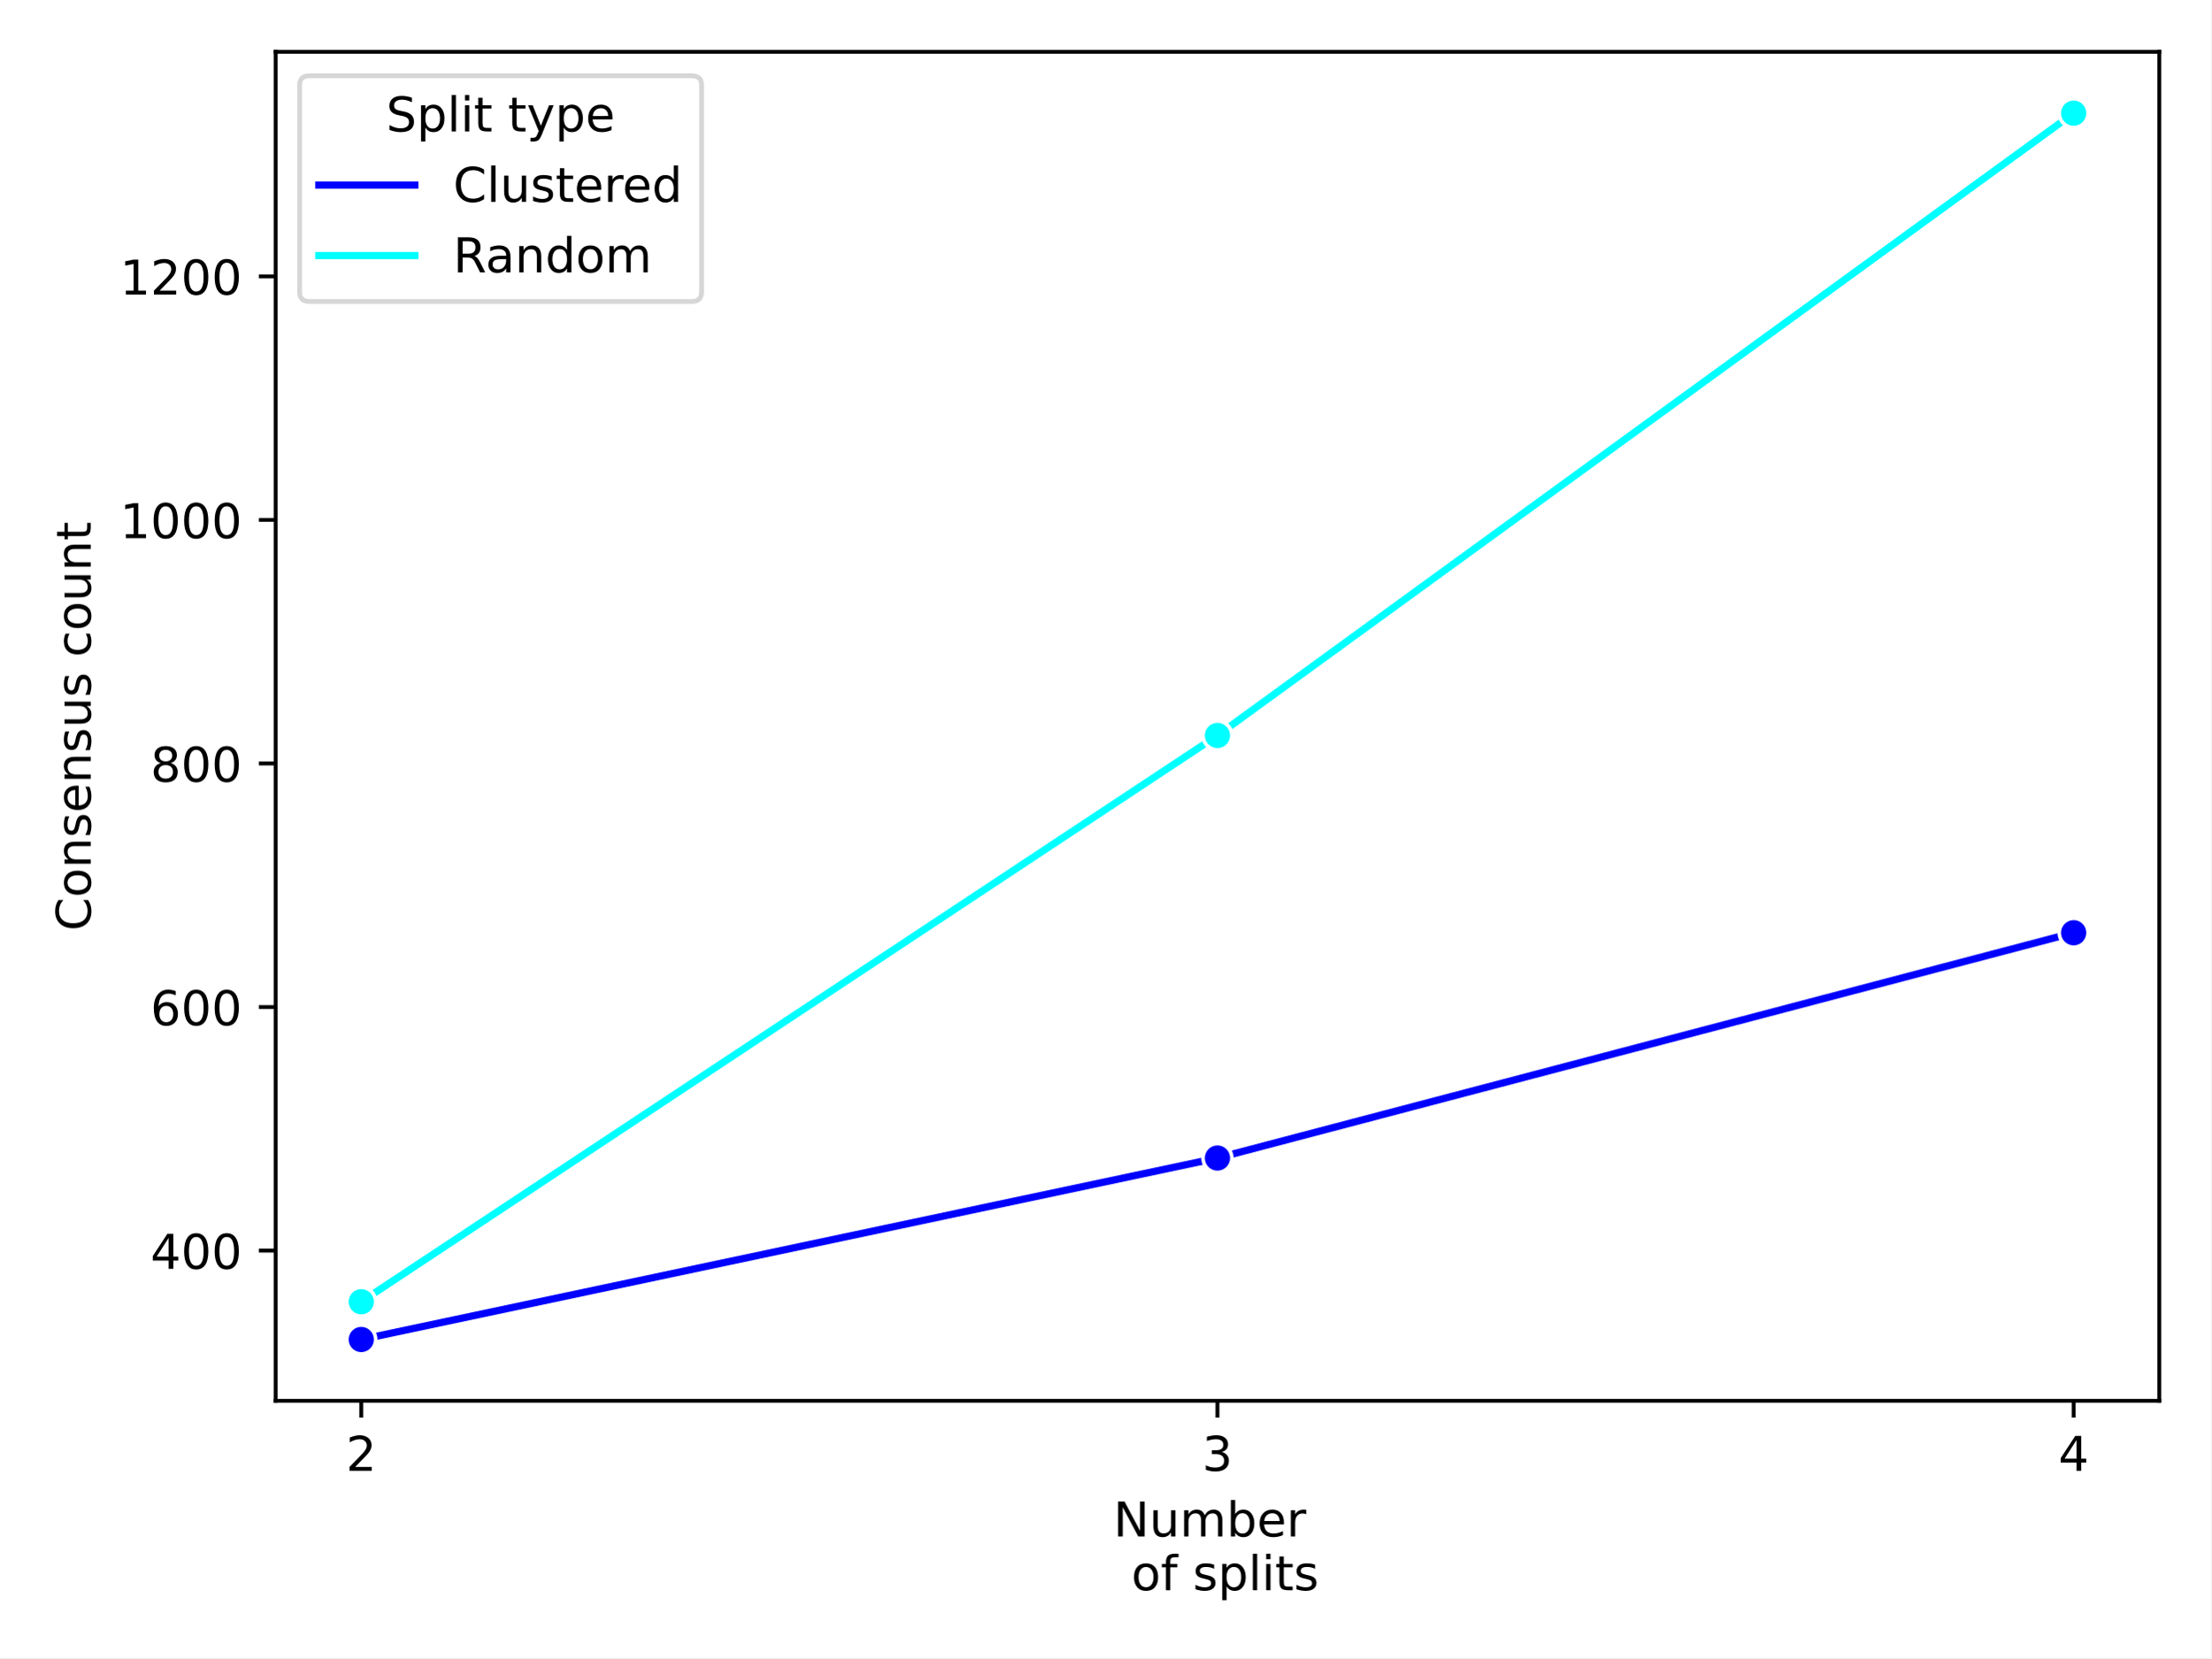
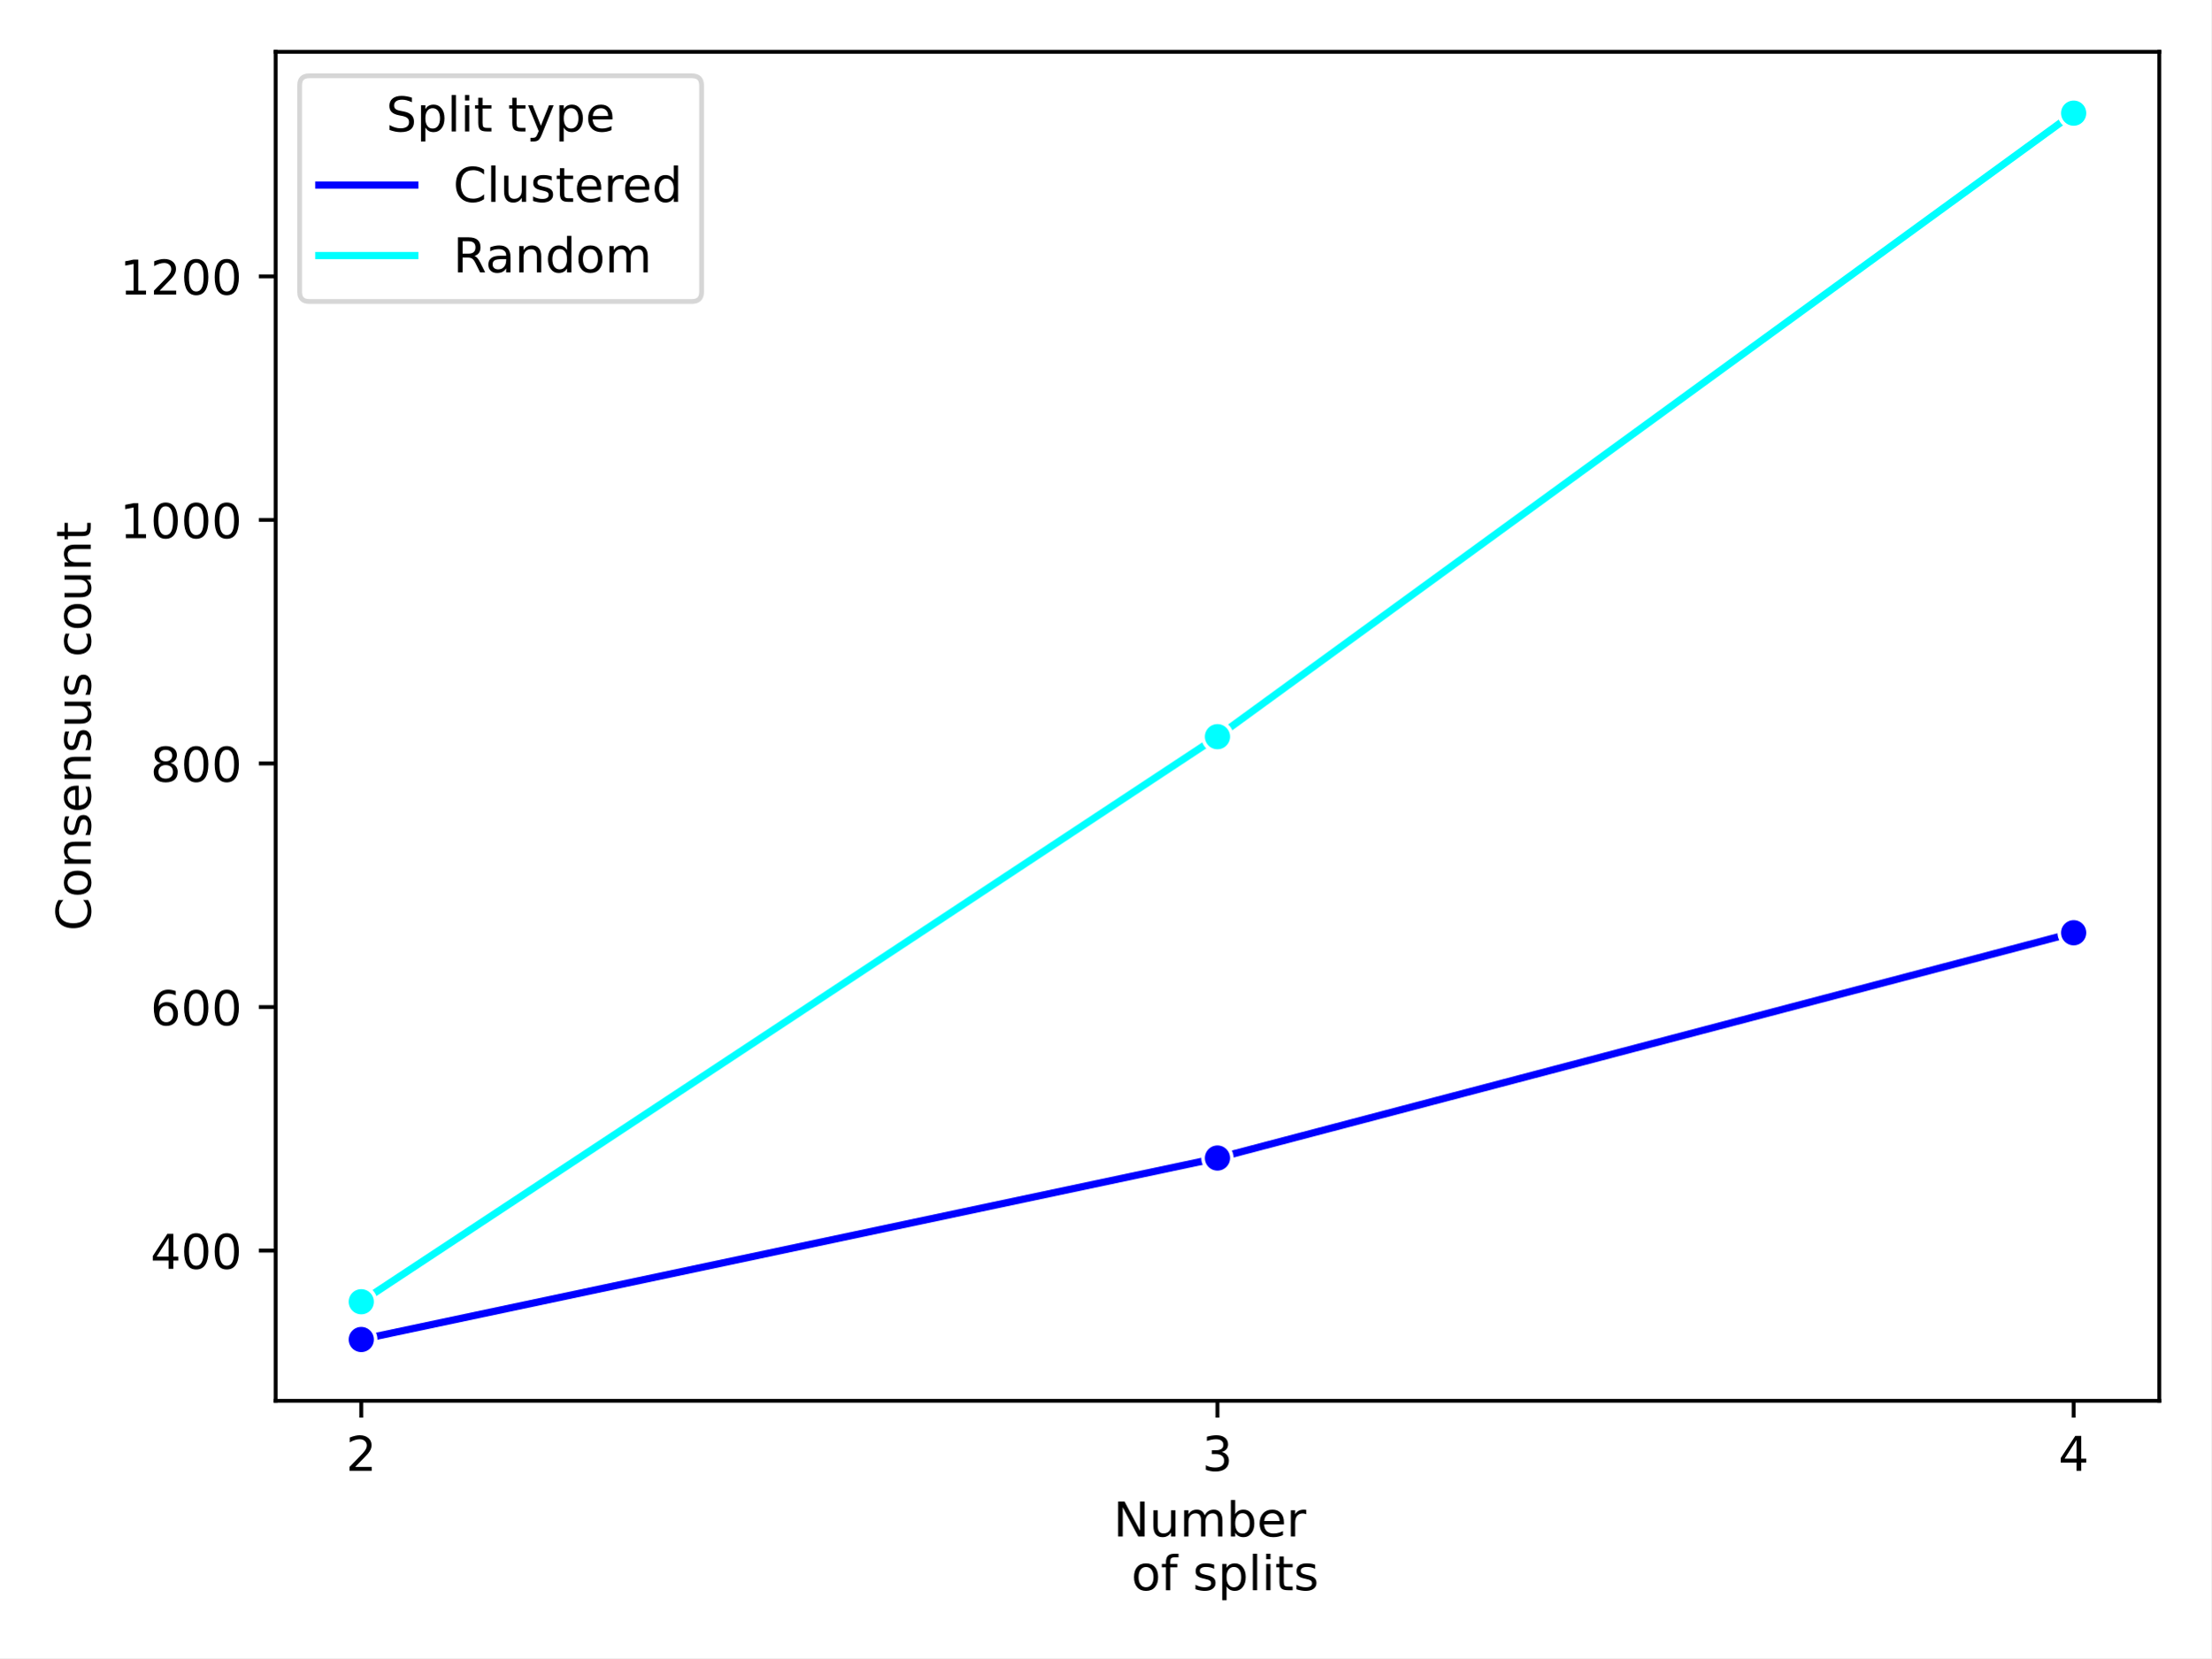
<svg xmlns="http://www.w3.org/2000/svg" xmlns:xlink="http://www.w3.org/1999/xlink" height="345.6pt" version="1.1" viewBox="0 0 460.8 345.6" width="460.8pt">
  <defs>
    <style type="text/css">*{stroke-linecap:butt;stroke-linejoin:round;}</style>
  </defs>
  <g id="figure_1">
    <g id="patch_1">
      <path d="M 0 345.6  L 460.8 345.6  L 460.8 0  L 0 0  z " style="fill:#ffffff;" />
    </g>
    <g id="axes_1">
      <g id="patch_2">
        <path d="M 57.44 291.976  L 450 291.976  L 450 10.8  L 57.44 10.8  z " style="fill:#ffffff;" />
      </g>
      <g id="matplotlib.axis_1">
        <g id="xtick_1">
          <g id="line2d_1">
            <defs>
-               <path d="M 0 0  L 0 3.5  " id="m7d262e4ce1" style="stroke:#000000;stroke-width:0.8;" />
-             </defs>
-             <g>
-               <use style="stroke:#000000;stroke-width:0.8;" x="75.284" xlink:href="#m7d262e4ce1" y="291.976" />
+               <path d="M 0 0  L 0 3.5  " id="m726366b0ce" style="stroke:#000000;stroke-width:0.8;" />
+             </defs>
+             <g>
+               <use style="stroke:#000000;stroke-width:0.8;" x="75.284" xlink:href="#m726366b0ce" y="291.976" />
            </g>
          </g>
          <g id="text_1">
            <g transform="translate(72.10239 306.5744)scale(0.1 -0.1)">
              <defs>
                <path d="M 1228 531  L 3431 531  L 3431 0  L 469 0  L 469 531  Q 828 903 1448 1529  Q 2069 2156 2228 2338  Q 2531 2678 2651 2914  Q 2772 3150 2772 3378  Q 2772 3750 2511 3984  Q 2250 4219 1831 4219  Q 1534 4219 1204 4116  Q 875 4013 500 3803  L 500 4441  Q 881 4594 1212 4672  Q 1544 4750 1819 4750  Q 2544 4750 2975 4387  Q 3406 4025 3406 3419  Q 3406 3131 3298 2873  Q 3191 2616 2906 2266  Q 2828 2175 2409 1742  Q 1991 1309 1228 531  z " id="DejaVuSans-32" transform="scale(0.015625)" />
              </defs>
              <use xlink:href="#DejaVuSans-32" />
            </g>
          </g>
        </g>
        <g id="xtick_2">
          <g id="line2d_2">
            <g>
-               <use style="stroke:#000000;stroke-width:0.8;" x="253.72" xlink:href="#m7d262e4ce1" y="291.976" />
+               <use style="stroke:#000000;stroke-width:0.8;" x="253.72" xlink:href="#m726366b0ce" y="291.976" />
            </g>
          </g>
          <g id="text_2">
            <g transform="translate(250.5387 306.5744)scale(0.1 -0.1)">
              <defs>
                <path d="M 2597 2516  Q 3050 2419 3304 2112  Q 3559 1806 3559 1356  Q 3559 666 3084 287  Q 2609 -91 1734 -91  Q 1441 -91 1130 -33  Q 819 25 488 141  L 488 750  Q 750 597 1062 519  Q 1375 441 1716 441  Q 2309 441 2620 675  Q 2931 909 2931 1356  Q 2931 1769 2642 2001  Q 2353 2234 1838 2234  L 1294 2234  L 1294 2753  L 1863 2753  Q 2328 2753 2575 2939  Q 2822 3125 2822 3475  Q 2822 3834 2567 4026  Q 2313 4219 1838 4219  Q 1578 4219 1281 4162  Q 984 4106 628 3988  L 628 4550  Q 988 4650 1302 4700  Q 1616 4750 1894 4750  Q 2613 4750 3031 4423  Q 3450 4097 3450 3541  Q 3450 3153 3228 2886  Q 3006 2619 2597 2516  z " id="DejaVuSans-33" transform="scale(0.015625)" />
              </defs>
              <use xlink:href="#DejaVuSans-33" />
            </g>
          </g>
        </g>
        <g id="xtick_3">
          <g id="line2d_3">
            <g>
-               <use style="stroke:#000000;stroke-width:0.8;" x="432.156" xlink:href="#m7d262e4ce1" y="291.976" />
+               <use style="stroke:#000000;stroke-width:0.8;" x="432.156" xlink:href="#m726366b0ce" y="291.976" />
            </g>
          </g>
          <g id="text_3">
            <g transform="translate(428.9751 306.5744)scale(0.1 -0.1)">
              <defs>
                <path d="M 2419 4116  L 825 1625  L 2419 1625  L 2419 4116  z M 2253 4666  L 3047 4666  L 3047 1625  L 3713 1625  L 3713 1100  L 3047 1100  L 3047 0  L 2419 0  L 2419 1100  L 313 1100  L 313 1709  L 2253 4666  z " id="DejaVuSans-34" transform="scale(0.015625)" />
              </defs>
              <use xlink:href="#DejaVuSans-34" />
            </g>
          </g>
        </g>
        <g id="text_4">
          <g transform="translate(232.045 320.2526)scale(0.1 -0.1)">
            <defs>
              <path d="M 628 4666  L 1478 4666  L 3547 763  L 3547 4666  L 4159 4666  L 4159 0  L 3309 0  L 1241 3903  L 1241 0  L 628 0  L 628 4666  z " id="DejaVuSans-4e" transform="scale(0.015625)" />
              <path d="M 544 1381  L 544 3500  L 1119 3500  L 1119 1403  Q 1119 906 1312 657  Q 1506 409 1894 409  Q 2359 409 2629 706  Q 2900 1003 2900 1516  L 2900 3500  L 3475 3500  L 3475 0  L 2900 0  L 2900 538  Q 2691 219 2414 64  Q 2138 -91 1772 -91  Q 1169 -91 856 284  Q 544 659 544 1381  z M 1991 3584  L 1991 3584  z " id="DejaVuSans-75" transform="scale(0.015625)" />
              <path d="M 3328 2828  Q 3544 3216 3844 3400  Q 4144 3584 4550 3584  Q 5097 3584 5394 3201  Q 5691 2819 5691 2113  L 5691 0  L 5113 0  L 5113 2094  Q 5113 2597 4934 2840  Q 4756 3084 4391 3084  Q 3944 3084 3684 2787  Q 3425 2491 3425 1978  L 3425 0  L 2847 0  L 2847 2094  Q 2847 2600 2669 2842  Q 2491 3084 2119 3084  Q 1678 3084 1418 2786  Q 1159 2488 1159 1978  L 1159 0  L 581 0  L 581 3500  L 1159 3500  L 1159 2956  Q 1356 3278 1631 3431  Q 1906 3584 2284 3584  Q 2666 3584 2933 3390  Q 3200 3197 3328 2828  z " id="DejaVuSans-6d" transform="scale(0.015625)" />
              <path d="M 3116 1747  Q 3116 2381 2855 2742  Q 2594 3103 2138 3103  Q 1681 3103 1420 2742  Q 1159 2381 1159 1747  Q 1159 1113 1420 752  Q 1681 391 2138 391  Q 2594 391 2855 752  Q 3116 1113 3116 1747  z M 1159 2969  Q 1341 3281 1617 3432  Q 1894 3584 2278 3584  Q 2916 3584 3314 3078  Q 3713 2572 3713 1747  Q 3713 922 3314 415  Q 2916 -91 2278 -91  Q 1894 -91 1617 61  Q 1341 213 1159 525  L 1159 0  L 581 0  L 581 4863  L 1159 4863  L 1159 2969  z " id="DejaVuSans-62" transform="scale(0.015625)" />
              <path d="M 3597 1894  L 3597 1613  L 953 1613  Q 991 1019 1311 708  Q 1631 397 2203 397  Q 2534 397 2845 478  Q 3156 559 3463 722  L 3463 178  Q 3153 47 2828 -22  Q 2503 -91 2169 -91  Q 1331 -91 842 396  Q 353 884 353 1716  Q 353 2575 817 3079  Q 1281 3584 2069 3584  Q 2775 3584 3186 3129  Q 3597 2675 3597 1894  z M 3022 2063  Q 3016 2534 2758 2815  Q 2500 3097 2075 3097  Q 1594 3097 1305 2825  Q 1016 2553 972 2059  L 3022 2063  z " id="DejaVuSans-65" transform="scale(0.015625)" />
              <path d="M 2631 2963  Q 2534 3019 2420 3045  Q 2306 3072 2169 3072  Q 1681 3072 1420 2755  Q 1159 2438 1159 1844  L 1159 0  L 581 0  L 581 3500  L 1159 3500  L 1159 2956  Q 1341 3275 1631 3429  Q 1922 3584 2338 3584  Q 2397 3584 2469 3576  Q 2541 3569 2628 3553  L 2631 2963  z " id="DejaVuSans-72" transform="scale(0.015625)" />
              <path id="DejaVuSans-20" transform="scale(0.015625)" />
            </defs>
            <use xlink:href="#DejaVuSans-4e" />
            <use x="74.805" xlink:href="#DejaVuSans-75" />
            <use x="138.184" xlink:href="#DejaVuSans-6d" />
            <use x="235.596" xlink:href="#DejaVuSans-62" />
            <use x="299.072" xlink:href="#DejaVuSans-65" />
            <use x="360.596" xlink:href="#DejaVuSans-72" />
            <use x="401.709" xlink:href="#DejaVuSans-20" />
          </g>
          <g transform="translate(232.6005 331.4504)scale(0.1 -0.1)">
            <defs>
              <path d="M 1959 3097  Q 1497 3097 1228 2736  Q 959 2375 959 1747  Q 959 1119 1226 758  Q 1494 397 1959 397  Q 2419 397 2687 759  Q 2956 1122 2956 1747  Q 2956 2369 2687 2733  Q 2419 3097 1959 3097  z M 1959 3584  Q 2709 3584 3137 3096  Q 3566 2609 3566 1747  Q 3566 888 3137 398  Q 2709 -91 1959 -91  Q 1206 -91 779 398  Q 353 888 353 1747  Q 353 2609 779 3096  Q 1206 3584 1959 3584  z " id="DejaVuSans-6f" transform="scale(0.015625)" />
              <path d="M 2375 4863  L 2375 4384  L 1825 4384  Q 1516 4384 1395 4259  Q 1275 4134 1275 3809  L 1275 3500  L 2222 3500  L 2222 3053  L 1275 3053  L 1275 0  L 697 0  L 697 3053  L 147 3053  L 147 3500  L 697 3500  L 697 3744  Q 697 4328 969 4595  Q 1241 4863 1831 4863  L 2375 4863  z " id="DejaVuSans-66" transform="scale(0.015625)" />
              <path d="M 2834 3397  L 2834 2853  Q 2591 2978 2328 3040  Q 2066 3103 1784 3103  Q 1356 3103 1142 2972  Q 928 2841 928 2578  Q 928 2378 1081 2264  Q 1234 2150 1697 2047  L 1894 2003  Q 2506 1872 2764 1633  Q 3022 1394 3022 966  Q 3022 478 2636 193  Q 2250 -91 1575 -91  Q 1294 -91 989 -36  Q 684 19 347 128  L 347 722  Q 666 556 975 473  Q 1284 391 1588 391  Q 1994 391 2212 530  Q 2431 669 2431 922  Q 2431 1156 2273 1281  Q 2116 1406 1581 1522  L 1381 1569  Q 847 1681 609 1914  Q 372 2147 372 2553  Q 372 3047 722 3315  Q 1072 3584 1716 3584  Q 2034 3584 2315 3537  Q 2597 3491 2834 3397  z " id="DejaVuSans-73" transform="scale(0.015625)" />
              <path d="M 1159 525  L 1159 -1331  L 581 -1331  L 581 3500  L 1159 3500  L 1159 2969  Q 1341 3281 1617 3432  Q 1894 3584 2278 3584  Q 2916 3584 3314 3078  Q 3713 2572 3713 1747  Q 3713 922 3314 415  Q 2916 -91 2278 -91  Q 1894 -91 1617 61  Q 1341 213 1159 525  z M 3116 1747  Q 3116 2381 2855 2742  Q 2594 3103 2138 3103  Q 1681 3103 1420 2742  Q 1159 2381 1159 1747  Q 1159 1113 1420 752  Q 1681 391 2138 391  Q 2594 391 2855 752  Q 3116 1113 3116 1747  z " id="DejaVuSans-70" transform="scale(0.015625)" />
              <path d="M 603 4863  L 1178 4863  L 1178 0  L 603 0  L 603 4863  z " id="DejaVuSans-6c" transform="scale(0.015625)" />
              <path d="M 603 3500  L 1178 3500  L 1178 0  L 603 0  L 603 3500  z M 603 4863  L 1178 4863  L 1178 4134  L 603 4134  L 603 4863  z " id="DejaVuSans-69" transform="scale(0.015625)" />
              <path d="M 1172 4494  L 1172 3500  L 2356 3500  L 2356 3053  L 1172 3053  L 1172 1153  Q 1172 725 1289 603  Q 1406 481 1766 481  L 2356 481  L 2356 0  L 1766 0  Q 1100 0 847 248  Q 594 497 594 1153  L 594 3053  L 172 3053  L 172 3500  L 594 3500  L 594 4494  L 1172 4494  z " id="DejaVuSans-74" transform="scale(0.015625)" />
            </defs>
            <use xlink:href="#DejaVuSans-20" />
            <use x="31.787" xlink:href="#DejaVuSans-6f" />
            <use x="92.969" xlink:href="#DejaVuSans-66" />
            <use x="128.174" xlink:href="#DejaVuSans-20" />
            <use x="159.961" xlink:href="#DejaVuSans-73" />
            <use x="212.061" xlink:href="#DejaVuSans-70" />
            <use x="275.537" xlink:href="#DejaVuSans-6c" />
            <use x="303.32" xlink:href="#DejaVuSans-69" />
            <use x="331.104" xlink:href="#DejaVuSans-74" />
            <use x="370.312" xlink:href="#DejaVuSans-73" />
          </g>
        </g>
      </g>
      <g id="matplotlib.axis_2">
        <g id="ytick_1">
          <g id="line2d_4">
            <defs>
-               <path d="M 0 0  L -3.5 0  " id="m4cd46b17ba" style="stroke:#000000;stroke-width:0.8;" />
-             </defs>
-             <g>
-               <use style="stroke:#000000;stroke-width:0.8;" x="57.44" xlink:href="#m4cd46b17ba" y="260.665" />
+               <path d="M 0 0  L -3.5 0  " id="m3a827786a4" style="stroke:#000000;stroke-width:0.8;" />
+             </defs>
+             <g>
+               <use style="stroke:#000000;stroke-width:0.8;" x="57.44" xlink:href="#m3a827786a4" y="260.665" />
            </g>
          </g>
          <g id="text_5">
            <g transform="translate(31.3525 264.4643)scale(0.1 -0.1)">
              <defs>
                <path d="M 2034 4250  Q 1547 4250 1301 3770  Q 1056 3291 1056 2328  Q 1056 1369 1301 889  Q 1547 409 2034 409  Q 2525 409 2770 889  Q 3016 1369 3016 2328  Q 3016 3291 2770 3770  Q 2525 4250 2034 4250  z M 2034 4750  Q 2819 4750 3233 4129  Q 3647 3509 3647 2328  Q 3647 1150 3233 529  Q 2819 -91 2034 -91  Q 1250 -91 836 529  Q 422 1150 422 2328  Q 422 3509 836 4129  Q 1250 4750 2034 4750  z " id="DejaVuSans-30" transform="scale(0.015625)" />
              </defs>
              <use xlink:href="#DejaVuSans-34" />
              <use x="63.623" xlink:href="#DejaVuSans-30" />
              <use x="127.246" xlink:href="#DejaVuSans-30" />
            </g>
          </g>
        </g>
        <g id="ytick_2">
          <g id="line2d_5">
            <g>
-               <use style="stroke:#000000;stroke-width:0.8;" x="57.44" xlink:href="#m4cd46b17ba" y="209.898" />
+               <use style="stroke:#000000;stroke-width:0.8;" x="57.44" xlink:href="#m3a827786a4" y="209.898" />
            </g>
          </g>
          <g id="text_6">
            <g transform="translate(31.3525 213.6968)scale(0.1 -0.1)">
              <defs>
                <path d="M 2113 2584  Q 1688 2584 1439 2293  Q 1191 2003 1191 1497  Q 1191 994 1439 701  Q 1688 409 2113 409  Q 2538 409 2786 701  Q 3034 994 3034 1497  Q 3034 2003 2786 2293  Q 2538 2584 2113 2584  z M 3366 4563  L 3366 3988  Q 3128 4100 2886 4159  Q 2644 4219 2406 4219  Q 1781 4219 1451 3797  Q 1122 3375 1075 2522  Q 1259 2794 1537 2939  Q 1816 3084 2150 3084  Q 2853 3084 3261 2657  Q 3669 2231 3669 1497  Q 3669 778 3244 343  Q 2819 -91 2113 -91  Q 1303 -91 875 529  Q 447 1150 447 2328  Q 447 3434 972 4092  Q 1497 4750 2381 4750  Q 2619 4750 2861 4703  Q 3103 4656 3366 4563  z " id="DejaVuSans-36" transform="scale(0.015625)" />
              </defs>
              <use xlink:href="#DejaVuSans-36" />
              <use x="63.623" xlink:href="#DejaVuSans-30" />
              <use x="127.246" xlink:href="#DejaVuSans-30" />
            </g>
          </g>
        </g>
        <g id="ytick_3">
          <g id="line2d_6">
            <g>
-               <use style="stroke:#000000;stroke-width:0.8;" x="57.44" xlink:href="#m4cd46b17ba" y="159.13" />
+               <use style="stroke:#000000;stroke-width:0.8;" x="57.44" xlink:href="#m3a827786a4" y="159.13" />
            </g>
          </g>
          <g id="text_7">
            <g transform="translate(31.3525 162.9293)scale(0.1 -0.1)">
              <defs>
                <path d="M 2034 2216  Q 1584 2216 1326 1975  Q 1069 1734 1069 1313  Q 1069 891 1326 650  Q 1584 409 2034 409  Q 2484 409 2743 651  Q 3003 894 3003 1313  Q 3003 1734 2745 1975  Q 2488 2216 2034 2216  z M 1403 2484  Q 997 2584 770 2862  Q 544 3141 544 3541  Q 544 4100 942 4425  Q 1341 4750 2034 4750  Q 2731 4750 3128 4425  Q 3525 4100 3525 3541  Q 3525 3141 3298 2862  Q 3072 2584 2669 2484  Q 3125 2378 3379 2068  Q 3634 1759 3634 1313  Q 3634 634 3220 271  Q 2806 -91 2034 -91  Q 1263 -91 848 271  Q 434 634 434 1313  Q 434 1759 690 2068  Q 947 2378 1403 2484  z M 1172 3481  Q 1172 3119 1398 2916  Q 1625 2713 2034 2713  Q 2441 2713 2670 2916  Q 2900 3119 2900 3481  Q 2900 3844 2670 4047  Q 2441 4250 2034 4250  Q 1625 4250 1398 4047  Q 1172 3844 1172 3481  z " id="DejaVuSans-38" transform="scale(0.015625)" />
              </defs>
              <use xlink:href="#DejaVuSans-38" />
              <use x="63.623" xlink:href="#DejaVuSans-30" />
              <use x="127.246" xlink:href="#DejaVuSans-30" />
            </g>
          </g>
        </g>
        <g id="ytick_4">
          <g id="line2d_7">
            <g>
-               <use style="stroke:#000000;stroke-width:0.8;" x="57.44" xlink:href="#m4cd46b17ba" y="108.363" />
+               <use style="stroke:#000000;stroke-width:0.8;" x="57.44" xlink:href="#m3a827786a4" y="108.363" />
            </g>
          </g>
          <g id="text_8">
            <g transform="translate(24.99 112.1617)scale(0.1 -0.1)">
              <defs>
                <path d="M 794 531  L 1825 531  L 1825 4091  L 703 3866  L 703 4441  L 1819 4666  L 2450 4666  L 2450 531  L 3481 531  L 3481 0  L 794 0  L 794 531  z " id="DejaVuSans-31" transform="scale(0.015625)" />
              </defs>
              <use xlink:href="#DejaVuSans-31" />
              <use x="63.623" xlink:href="#DejaVuSans-30" />
              <use x="127.246" xlink:href="#DejaVuSans-30" />
              <use x="190.869" xlink:href="#DejaVuSans-30" />
            </g>
          </g>
        </g>
        <g id="ytick_5">
          <g id="line2d_8">
            <g>
-               <use style="stroke:#000000;stroke-width:0.8;" x="57.44" xlink:href="#m4cd46b17ba" y="57.595" />
+               <use style="stroke:#000000;stroke-width:0.8;" x="57.44" xlink:href="#m3a827786a4" y="57.595" />
            </g>
          </g>
          <g id="text_9">
            <g transform="translate(24.99 61.3942)scale(0.1 -0.1)">
              <use xlink:href="#DejaVuSans-31" />
              <use x="63.623" xlink:href="#DejaVuSans-32" />
              <use x="127.246" xlink:href="#DejaVuSans-30" />
              <use x="190.869" xlink:href="#DejaVuSans-30" />
            </g>
          </g>
        </g>
        <g id="text_10">
          <g transform="translate(18.91031 194.031)rotate(-90)scale(0.1 -0.1)">
            <defs>
              <path d="M 4122 4306  L 4122 3641  Q 3803 3938 3442 4084  Q 3081 4231 2675 4231  Q 1875 4231 1450 3742  Q 1025 3253 1025 2328  Q 1025 1406 1450 917  Q 1875 428 2675 428  Q 3081 428 3442 575  Q 3803 722 4122 1019  L 4122 359  Q 3791 134 3420 21  Q 3050 -91 2638 -91  Q 1578 -91 968 557  Q 359 1206 359 2328  Q 359 3453 968 4101  Q 1578 4750 2638 4750  Q 3056 4750 3426 4639  Q 3797 4528 4122 4306  z " id="DejaVuSans-43" transform="scale(0.015625)" />
              <path d="M 3513 2113  L 3513 0  L 2938 0  L 2938 2094  Q 2938 2591 2744 2837  Q 2550 3084 2163 3084  Q 1697 3084 1428 2787  Q 1159 2491 1159 1978  L 1159 0  L 581 0  L 581 3500  L 1159 3500  L 1159 2956  Q 1366 3272 1645 3428  Q 1925 3584 2291 3584  Q 2894 3584 3203 3211  Q 3513 2838 3513 2113  z " id="DejaVuSans-6e" transform="scale(0.015625)" />
              <path d="M 3122 3366  L 3122 2828  Q 2878 2963 2633 3030  Q 2388 3097 2138 3097  Q 1578 3097 1268 2742  Q 959 2388 959 1747  Q 959 1106 1268 751  Q 1578 397 2138 397  Q 2388 397 2633 464  Q 2878 531 3122 666  L 3122 134  Q 2881 22 2623 -34  Q 2366 -91 2075 -91  Q 1284 -91 818 406  Q 353 903 353 1747  Q 353 2603 823 3093  Q 1294 3584 2113 3584  Q 2378 3584 2631 3529  Q 2884 3475 3122 3366  z " id="DejaVuSans-63" transform="scale(0.015625)" />
            </defs>
            <use xlink:href="#DejaVuSans-43" />
            <use x="69.824" xlink:href="#DejaVuSans-6f" />
            <use x="131.006" xlink:href="#DejaVuSans-6e" />
            <use x="194.385" xlink:href="#DejaVuSans-73" />
            <use x="246.484" xlink:href="#DejaVuSans-65" />
            <use x="308.008" xlink:href="#DejaVuSans-6e" />
            <use x="371.387" xlink:href="#DejaVuSans-73" />
            <use x="423.486" xlink:href="#DejaVuSans-75" />
            <use x="486.865" xlink:href="#DejaVuSans-73" />
            <use x="538.965" xlink:href="#DejaVuSans-20" />
            <use x="570.752" xlink:href="#DejaVuSans-63" />
            <use x="625.732" xlink:href="#DejaVuSans-6f" />
            <use x="686.914" xlink:href="#DejaVuSans-75" />
            <use x="750.293" xlink:href="#DejaVuSans-6e" />
            <use x="813.672" xlink:href="#DejaVuSans-74" />
          </g>
        </g>
      </g>
      <g id="line2d_9">
-         <path clip-path="url(#pda334517df)" d="M 75.284 279.195  L 253.72 241.373  L 432.156 194.413  " style="fill:none;stroke:#0000ff;stroke-linecap:square;stroke-width:1.5;" />
+         <path clip-path="url(#p220ac045db)" d="M 75.284 279.195  L 253.72 241.373  L 432.156 194.413  " style="fill:none;stroke:#0000ff;stroke-linecap:square;stroke-width:1.5;" />
        <defs>
-           <path d="M 0 3  C 0.796 3 1.559 2.684 2.121 2.121  C 2.684 1.559 3 0.796 3 0  C 3 -0.796 2.684 -1.559 2.121 -2.121  C 1.559 -2.684 0.796 -3 0 -3  C -0.796 -3 -1.559 -2.684 -2.121 -2.121  C -2.684 -1.559 -3 -0.796 -3 0  C -3 0.796 -2.684 1.559 -2.121 2.121  C -1.559 2.684 -0.796 3 0 3  z " id="md3d0778d0c" style="stroke:#ffffff;stroke-width:0.75;" />
+           <path d="M 0 3  C 0.796 3 1.559 2.684 2.121 2.121  C 2.684 1.559 3 0.796 3 0  C 3 -0.796 2.684 -1.559 2.121 -2.121  C 1.559 -2.684 0.796 -3 0 -3  C -0.796 -3 -1.559 -2.684 -2.121 -2.121  C -2.684 -1.559 -3 -0.796 -3 0  C -3 0.796 -2.684 1.559 -2.121 2.121  C -1.559 2.684 -0.796 3 0 3  z " id="m22adaca40e" style="stroke:#ffffff;stroke-width:0.75;" />
        </defs>
-         <g clip-path="url(#pda334517df)">
-           <use style="fill:#0000ff;stroke:#ffffff;stroke-width:0.75;" x="75.284" xlink:href="#md3d0778d0c" y="279.195" />
-           <use style="fill:#0000ff;stroke:#ffffff;stroke-width:0.75;" x="253.72" xlink:href="#md3d0778d0c" y="241.373" />
-           <use style="fill:#0000ff;stroke:#ffffff;stroke-width:0.75;" x="432.156" xlink:href="#md3d0778d0c" y="194.413" />
+         <g clip-path="url(#p220ac045db)">
+           <use style="fill:#0000ff;stroke:#ffffff;stroke-width:0.75;" x="75.284" xlink:href="#m22adaca40e" y="279.195" />
+           <use style="fill:#0000ff;stroke:#ffffff;stroke-width:0.75;" x="253.72" xlink:href="#m22adaca40e" y="241.373" />
+           <use style="fill:#0000ff;stroke:#ffffff;stroke-width:0.75;" x="432.156" xlink:href="#m22adaca40e" y="194.413" />
        </g>
      </g>
      <g id="line2d_10">
-         <path clip-path="url(#pda334517df)" d="M 75.284 271.326  L 253.72 153.292  L 432.156 23.581  " style="fill:none;stroke:#00ffff;stroke-linecap:square;stroke-width:1.5;" />
+         <path clip-path="url(#p220ac045db)" d="M 75.284 271.326  L 253.72 153.546  L 432.156 23.581  " style="fill:none;stroke:#00ffff;stroke-linecap:square;stroke-width:1.5;" />
        <defs>
-           <path d="M 0 3  C 0.796 3 1.559 2.684 2.121 2.121  C 2.684 1.559 3 0.796 3 0  C 3 -0.796 2.684 -1.559 2.121 -2.121  C 1.559 -2.684 0.796 -3 0 -3  C -0.796 -3 -1.559 -2.684 -2.121 -2.121  C -2.684 -1.559 -3 -0.796 -3 0  C -3 0.796 -2.684 1.559 -2.121 2.121  C -1.559 2.684 -0.796 3 0 3  z " id="mcd29f2275a" style="stroke:#ffffff;stroke-width:0.75;" />
+           <path d="M 0 3  C 0.796 3 1.559 2.684 2.121 2.121  C 2.684 1.559 3 0.796 3 0  C 3 -0.796 2.684 -1.559 2.121 -2.121  C 1.559 -2.684 0.796 -3 0 -3  C -0.796 -3 -1.559 -2.684 -2.121 -2.121  C -2.684 -1.559 -3 -0.796 -3 0  C -3 0.796 -2.684 1.559 -2.121 2.121  C -1.559 2.684 -0.796 3 0 3  z " id="m681507a40d" style="stroke:#ffffff;stroke-width:0.75;" />
        </defs>
-         <g clip-path="url(#pda334517df)">
-           <use style="fill:#00ffff;stroke:#ffffff;stroke-width:0.75;" x="75.284" xlink:href="#mcd29f2275a" y="271.326" />
-           <use style="fill:#00ffff;stroke:#ffffff;stroke-width:0.75;" x="253.72" xlink:href="#mcd29f2275a" y="153.292" />
-           <use style="fill:#00ffff;stroke:#ffffff;stroke-width:0.75;" x="432.156" xlink:href="#mcd29f2275a" y="23.581" />
+         <g clip-path="url(#p220ac045db)">
+           <use style="fill:#00ffff;stroke:#ffffff;stroke-width:0.75;" x="75.284" xlink:href="#m681507a40d" y="271.326" />
+           <use style="fill:#00ffff;stroke:#ffffff;stroke-width:0.75;" x="253.72" xlink:href="#m681507a40d" y="153.546" />
+           <use style="fill:#00ffff;stroke:#ffffff;stroke-width:0.75;" x="432.156" xlink:href="#m681507a40d" y="23.581" />
        </g>
      </g>
      <g id="line2d_11" />
      <g id="line2d_12" />
      <g id="patch_3">
        <path d="M 57.44 291.976  L 57.44 10.8  " style="fill:none;stroke:#000000;stroke-linecap:square;stroke-linejoin:miter;stroke-width:0.8;" />
      </g>
      <g id="patch_4">
        <path d="M 450 291.976  L 450 10.8  " style="fill:none;stroke:#000000;stroke-linecap:square;stroke-linejoin:miter;stroke-width:0.8;" />
      </g>
      <g id="patch_5">
        <path d="M 57.44 291.976  L 450 291.976  " style="fill:none;stroke:#000000;stroke-linecap:square;stroke-linejoin:miter;stroke-width:0.8;" />
      </g>
      <g id="patch_6">
        <path d="M 57.44 10.8  L 450 10.8  " style="fill:none;stroke:#000000;stroke-linecap:square;stroke-linejoin:miter;stroke-width:0.8;" />
      </g>
      <g id="legend_1">
        <g id="patch_7">
          <path d="M 64.44 62.834  L 144.209 62.834  Q 146.209 62.834 146.209 60.834  L 146.209 17.8  Q 146.209 15.8 144.209 15.8  L 64.44 15.8  Q 62.44 15.8 62.44 17.8  L 62.44 60.834  Q 62.44 62.834 64.44 62.834  z " style="fill:#ffffff;opacity:0.8;stroke:#cccccc;stroke-linejoin:miter;" />
        </g>
        <g id="text_11">
          <g transform="translate(80.47828 27.39844)scale(0.1 -0.1)">
            <defs>
              <path d="M 3425 4513  L 3425 3897  Q 3066 4069 2747 4153  Q 2428 4238 2131 4238  Q 1616 4238 1336 4038  Q 1056 3838 1056 3469  Q 1056 3159 1242 3001  Q 1428 2844 1947 2747  L 2328 2669  Q 3034 2534 3370 2195  Q 3706 1856 3706 1288  Q 3706 609 3251 259  Q 2797 -91 1919 -91  Q 1588 -91 1214 -16  Q 841 59 441 206  L 441 856  Q 825 641 1194 531  Q 1563 422 1919 422  Q 2459 422 2753 634  Q 3047 847 3047 1241  Q 3047 1584 2836 1778  Q 2625 1972 2144 2069  L 1759 2144  Q 1053 2284 737 2584  Q 422 2884 422 3419  Q 422 4038 858 4394  Q 1294 4750 2059 4750  Q 2388 4750 2728 4690  Q 3069 4631 3425 4513  z " id="DejaVuSans-53" transform="scale(0.015625)" />
              <path d="M 2059 -325  Q 1816 -950 1584 -1140  Q 1353 -1331 966 -1331  L 506 -1331  L 506 -850  L 844 -850  Q 1081 -850 1212 -737  Q 1344 -625 1503 -206  L 1606 56  L 191 3500  L 800 3500  L 1894 763  L 2988 3500  L 3597 3500  L 2059 -325  z " id="DejaVuSans-79" transform="scale(0.015625)" />
            </defs>
            <use xlink:href="#DejaVuSans-53" />
            <use x="63.477" xlink:href="#DejaVuSans-70" />
            <use x="126.953" xlink:href="#DejaVuSans-6c" />
            <use x="154.736" xlink:href="#DejaVuSans-69" />
            <use x="182.52" xlink:href="#DejaVuSans-74" />
            <use x="221.729" xlink:href="#DejaVuSans-20" />
            <use x="253.516" xlink:href="#DejaVuSans-74" />
            <use x="292.725" xlink:href="#DejaVuSans-79" />
            <use x="351.904" xlink:href="#DejaVuSans-70" />
            <use x="415.381" xlink:href="#DejaVuSans-65" />
          </g>
        </g>
        <g id="line2d_13">
          <path d="M 66.44 38.577  L 86.44 38.577  " style="fill:none;stroke:#0000ff;stroke-linecap:square;stroke-width:1.5;" />
        </g>
        <g id="line2d_14" />
        <g id="text_12">
          <g transform="translate(94.44 42.07656)scale(0.1 -0.1)">
            <defs>
              <path d="M 2906 2969  L 2906 4863  L 3481 4863  L 3481 0  L 2906 0  L 2906 525  Q 2725 213 2448 61  Q 2172 -91 1784 -91  Q 1150 -91 751 415  Q 353 922 353 1747  Q 353 2572 751 3078  Q 1150 3584 1784 3584  Q 2172 3584 2448 3432  Q 2725 3281 2906 2969  z M 947 1747  Q 947 1113 1208 752  Q 1469 391 1925 391  Q 2381 391 2643 752  Q 2906 1113 2906 1747  Q 2906 2381 2643 2742  Q 2381 3103 1925 3103  Q 1469 3103 1208 2742  Q 947 2381 947 1747  z " id="DejaVuSans-64" transform="scale(0.015625)" />
            </defs>
            <use xlink:href="#DejaVuSans-43" />
            <use x="69.824" xlink:href="#DejaVuSans-6c" />
            <use x="97.607" xlink:href="#DejaVuSans-75" />
            <use x="160.986" xlink:href="#DejaVuSans-73" />
            <use x="213.086" xlink:href="#DejaVuSans-74" />
            <use x="252.295" xlink:href="#DejaVuSans-65" />
            <use x="313.818" xlink:href="#DejaVuSans-72" />
            <use x="352.682" xlink:href="#DejaVuSans-65" />
            <use x="414.205" xlink:href="#DejaVuSans-64" />
          </g>
        </g>
        <g id="line2d_15">
          <path d="M 66.44 53.255  L 86.44 53.255  " style="fill:none;stroke:#00ffff;stroke-linecap:square;stroke-width:1.5;" />
        </g>
        <g id="line2d_16" />
        <g id="text_13">
          <g transform="translate(94.44 56.75469)scale(0.1 -0.1)">
            <defs>
              <path d="M 2841 2188  Q 3044 2119 3236 1894  Q 3428 1669 3622 1275  L 4263 0  L 3584 0  L 2988 1197  Q 2756 1666 2539 1819  Q 2322 1972 1947 1972  L 1259 1972  L 1259 0  L 628 0  L 628 4666  L 2053 4666  Q 2853 4666 3247 4331  Q 3641 3997 3641 3322  Q 3641 2881 3436 2590  Q 3231 2300 2841 2188  z M 1259 4147  L 1259 2491  L 2053 2491  Q 2509 2491 2742 2702  Q 2975 2913 2975 3322  Q 2975 3731 2742 3939  Q 2509 4147 2053 4147  L 1259 4147  z " id="DejaVuSans-52" transform="scale(0.015625)" />
              <path d="M 2194 1759  Q 1497 1759 1228 1600  Q 959 1441 959 1056  Q 959 750 1161 570  Q 1363 391 1709 391  Q 2188 391 2477 730  Q 2766 1069 2766 1631  L 2766 1759  L 2194 1759  z M 3341 1997  L 3341 0  L 2766 0  L 2766 531  Q 2569 213 2275 61  Q 1981 -91 1556 -91  Q 1019 -91 701 211  Q 384 513 384 1019  Q 384 1609 779 1909  Q 1175 2209 1959 2209  L 2766 2209  L 2766 2266  Q 2766 2663 2505 2880  Q 2244 3097 1772 3097  Q 1472 3097 1187 3025  Q 903 2953 641 2809  L 641 3341  Q 956 3463 1253 3523  Q 1550 3584 1831 3584  Q 2591 3584 2966 3190  Q 3341 2797 3341 1997  z " id="DejaVuSans-61" transform="scale(0.015625)" />
            </defs>
            <use xlink:href="#DejaVuSans-52" />
            <use x="67.232" xlink:href="#DejaVuSans-61" />
            <use x="128.512" xlink:href="#DejaVuSans-6e" />
            <use x="191.891" xlink:href="#DejaVuSans-64" />
            <use x="255.367" xlink:href="#DejaVuSans-6f" />
            <use x="316.549" xlink:href="#DejaVuSans-6d" />
          </g>
        </g>
      </g>
    </g>
  </g>
  <defs>
-     <clipPath id="pda334517df">
+     <clipPath id="p220ac045db">
      <rect height="281.176" width="392.56" x="57.44" y="10.8" />
    </clipPath>
  </defs>
</svg>
